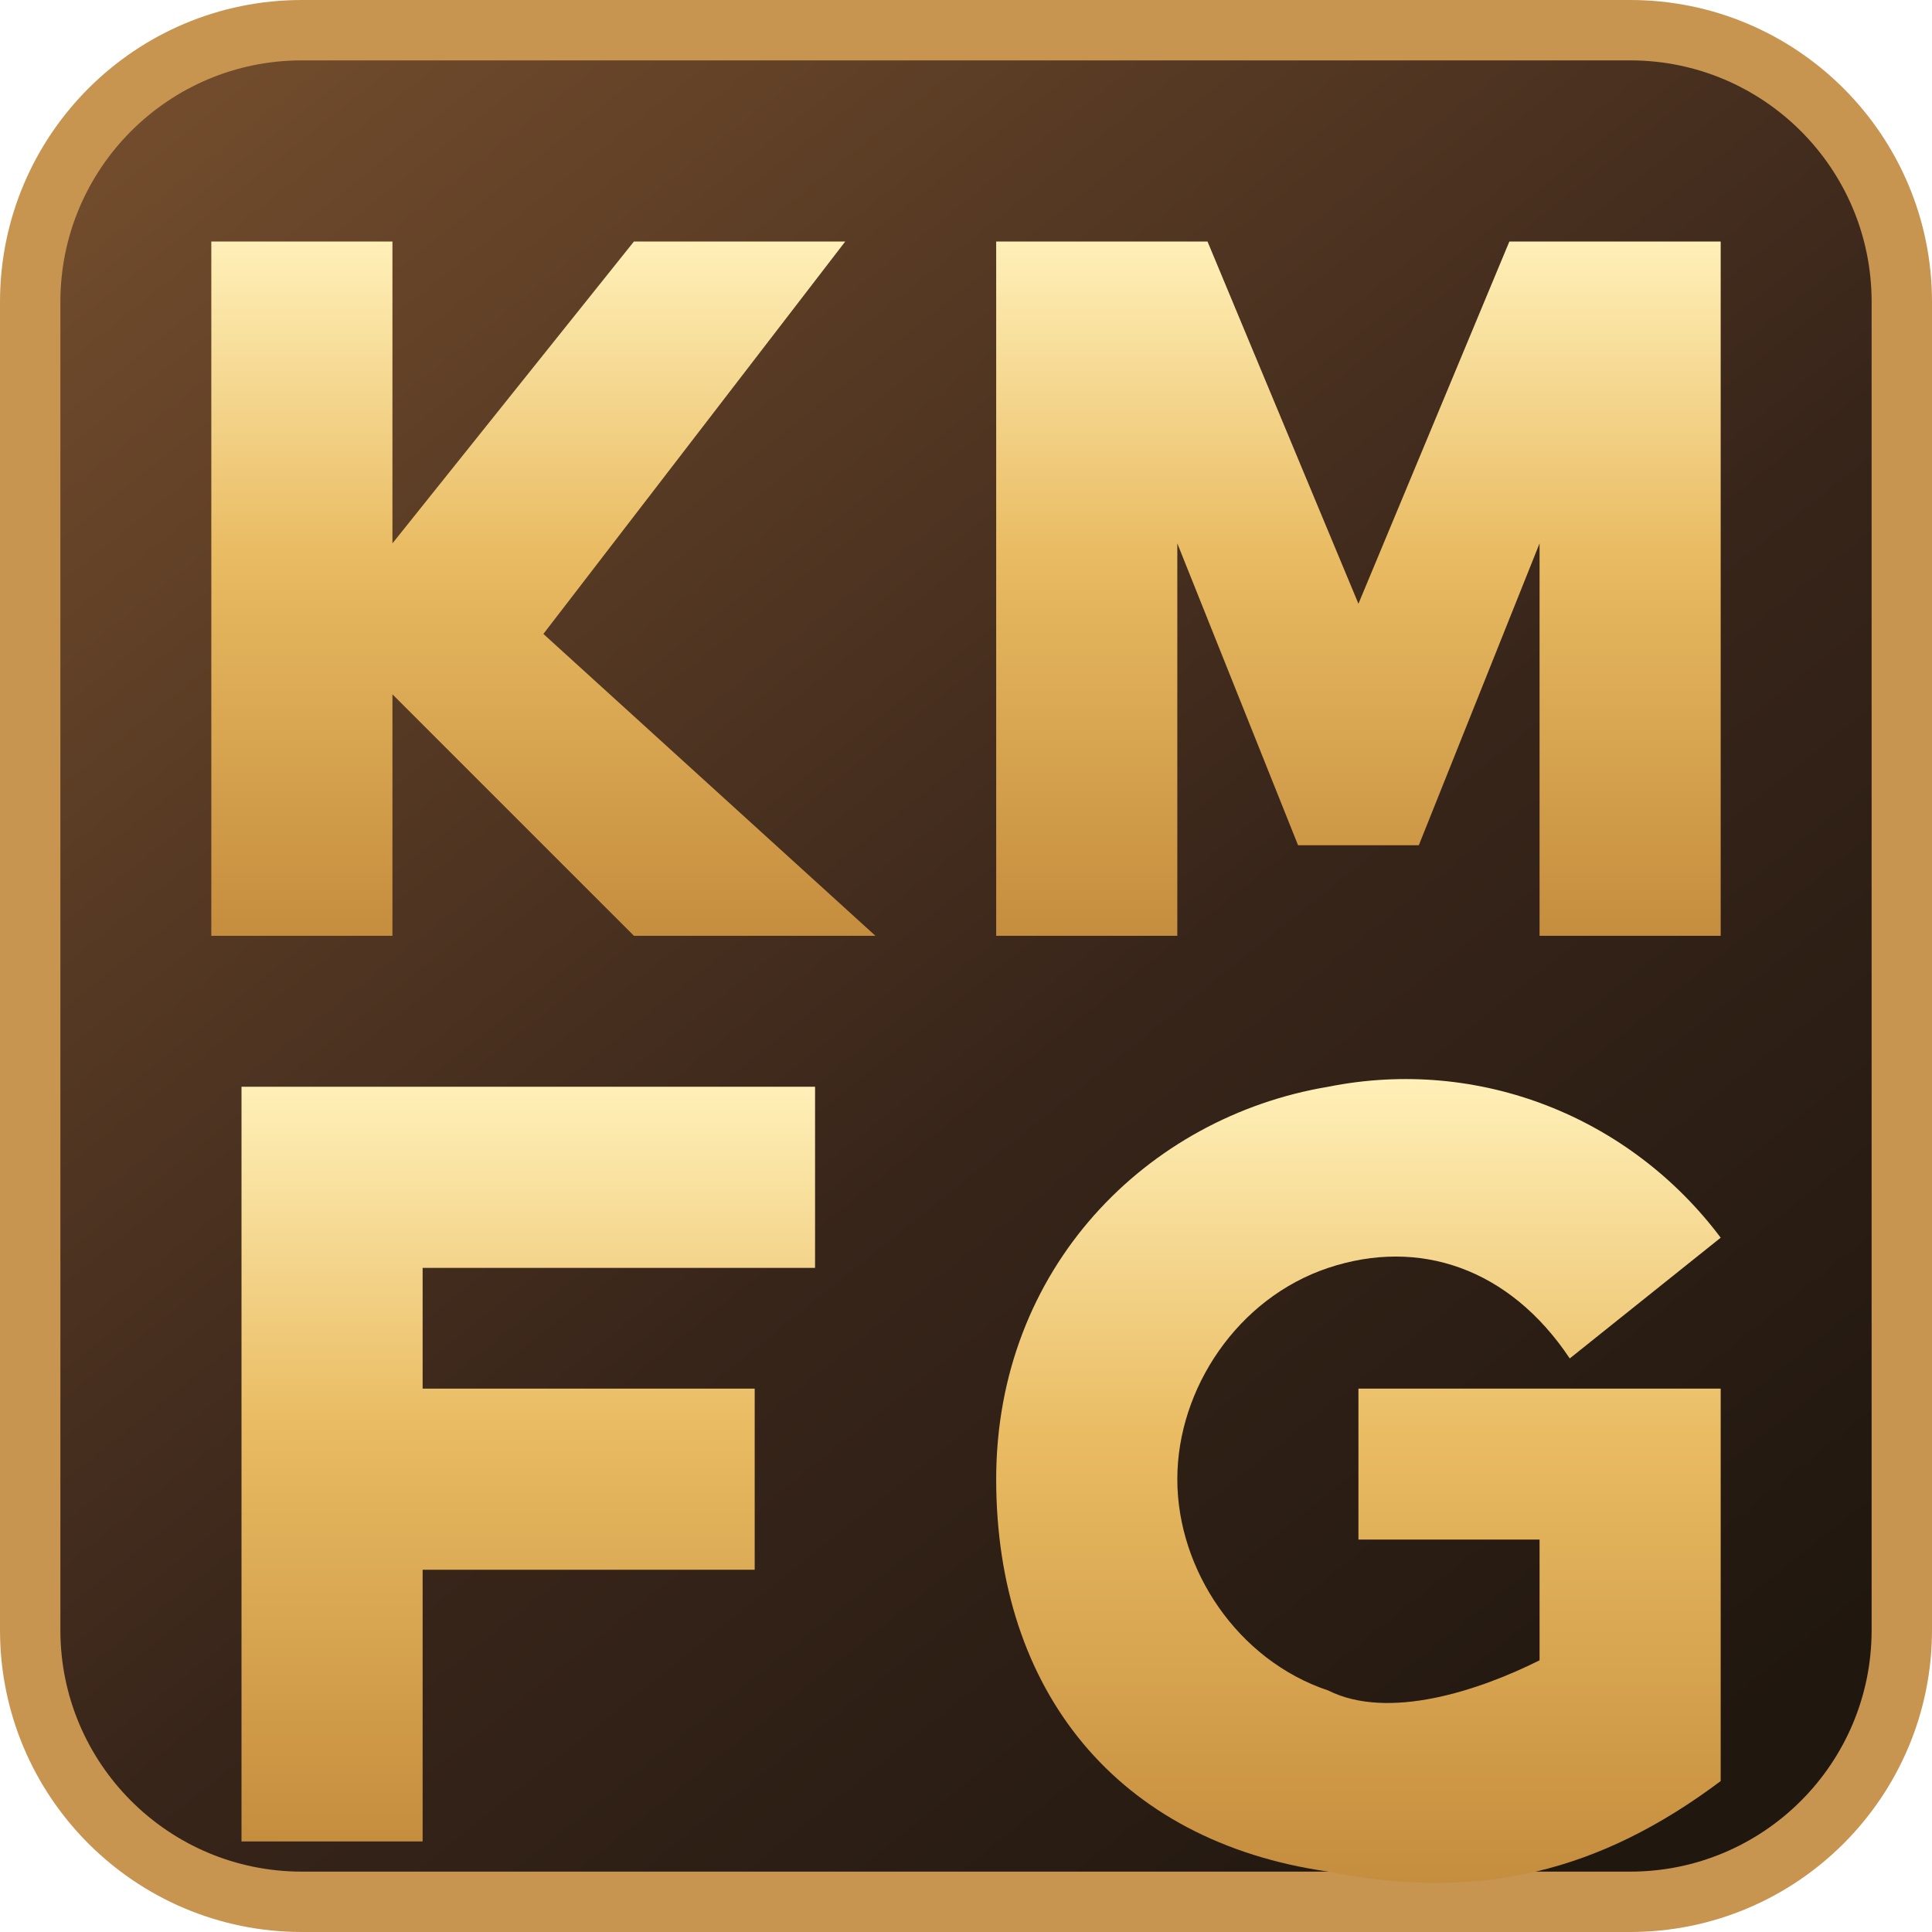
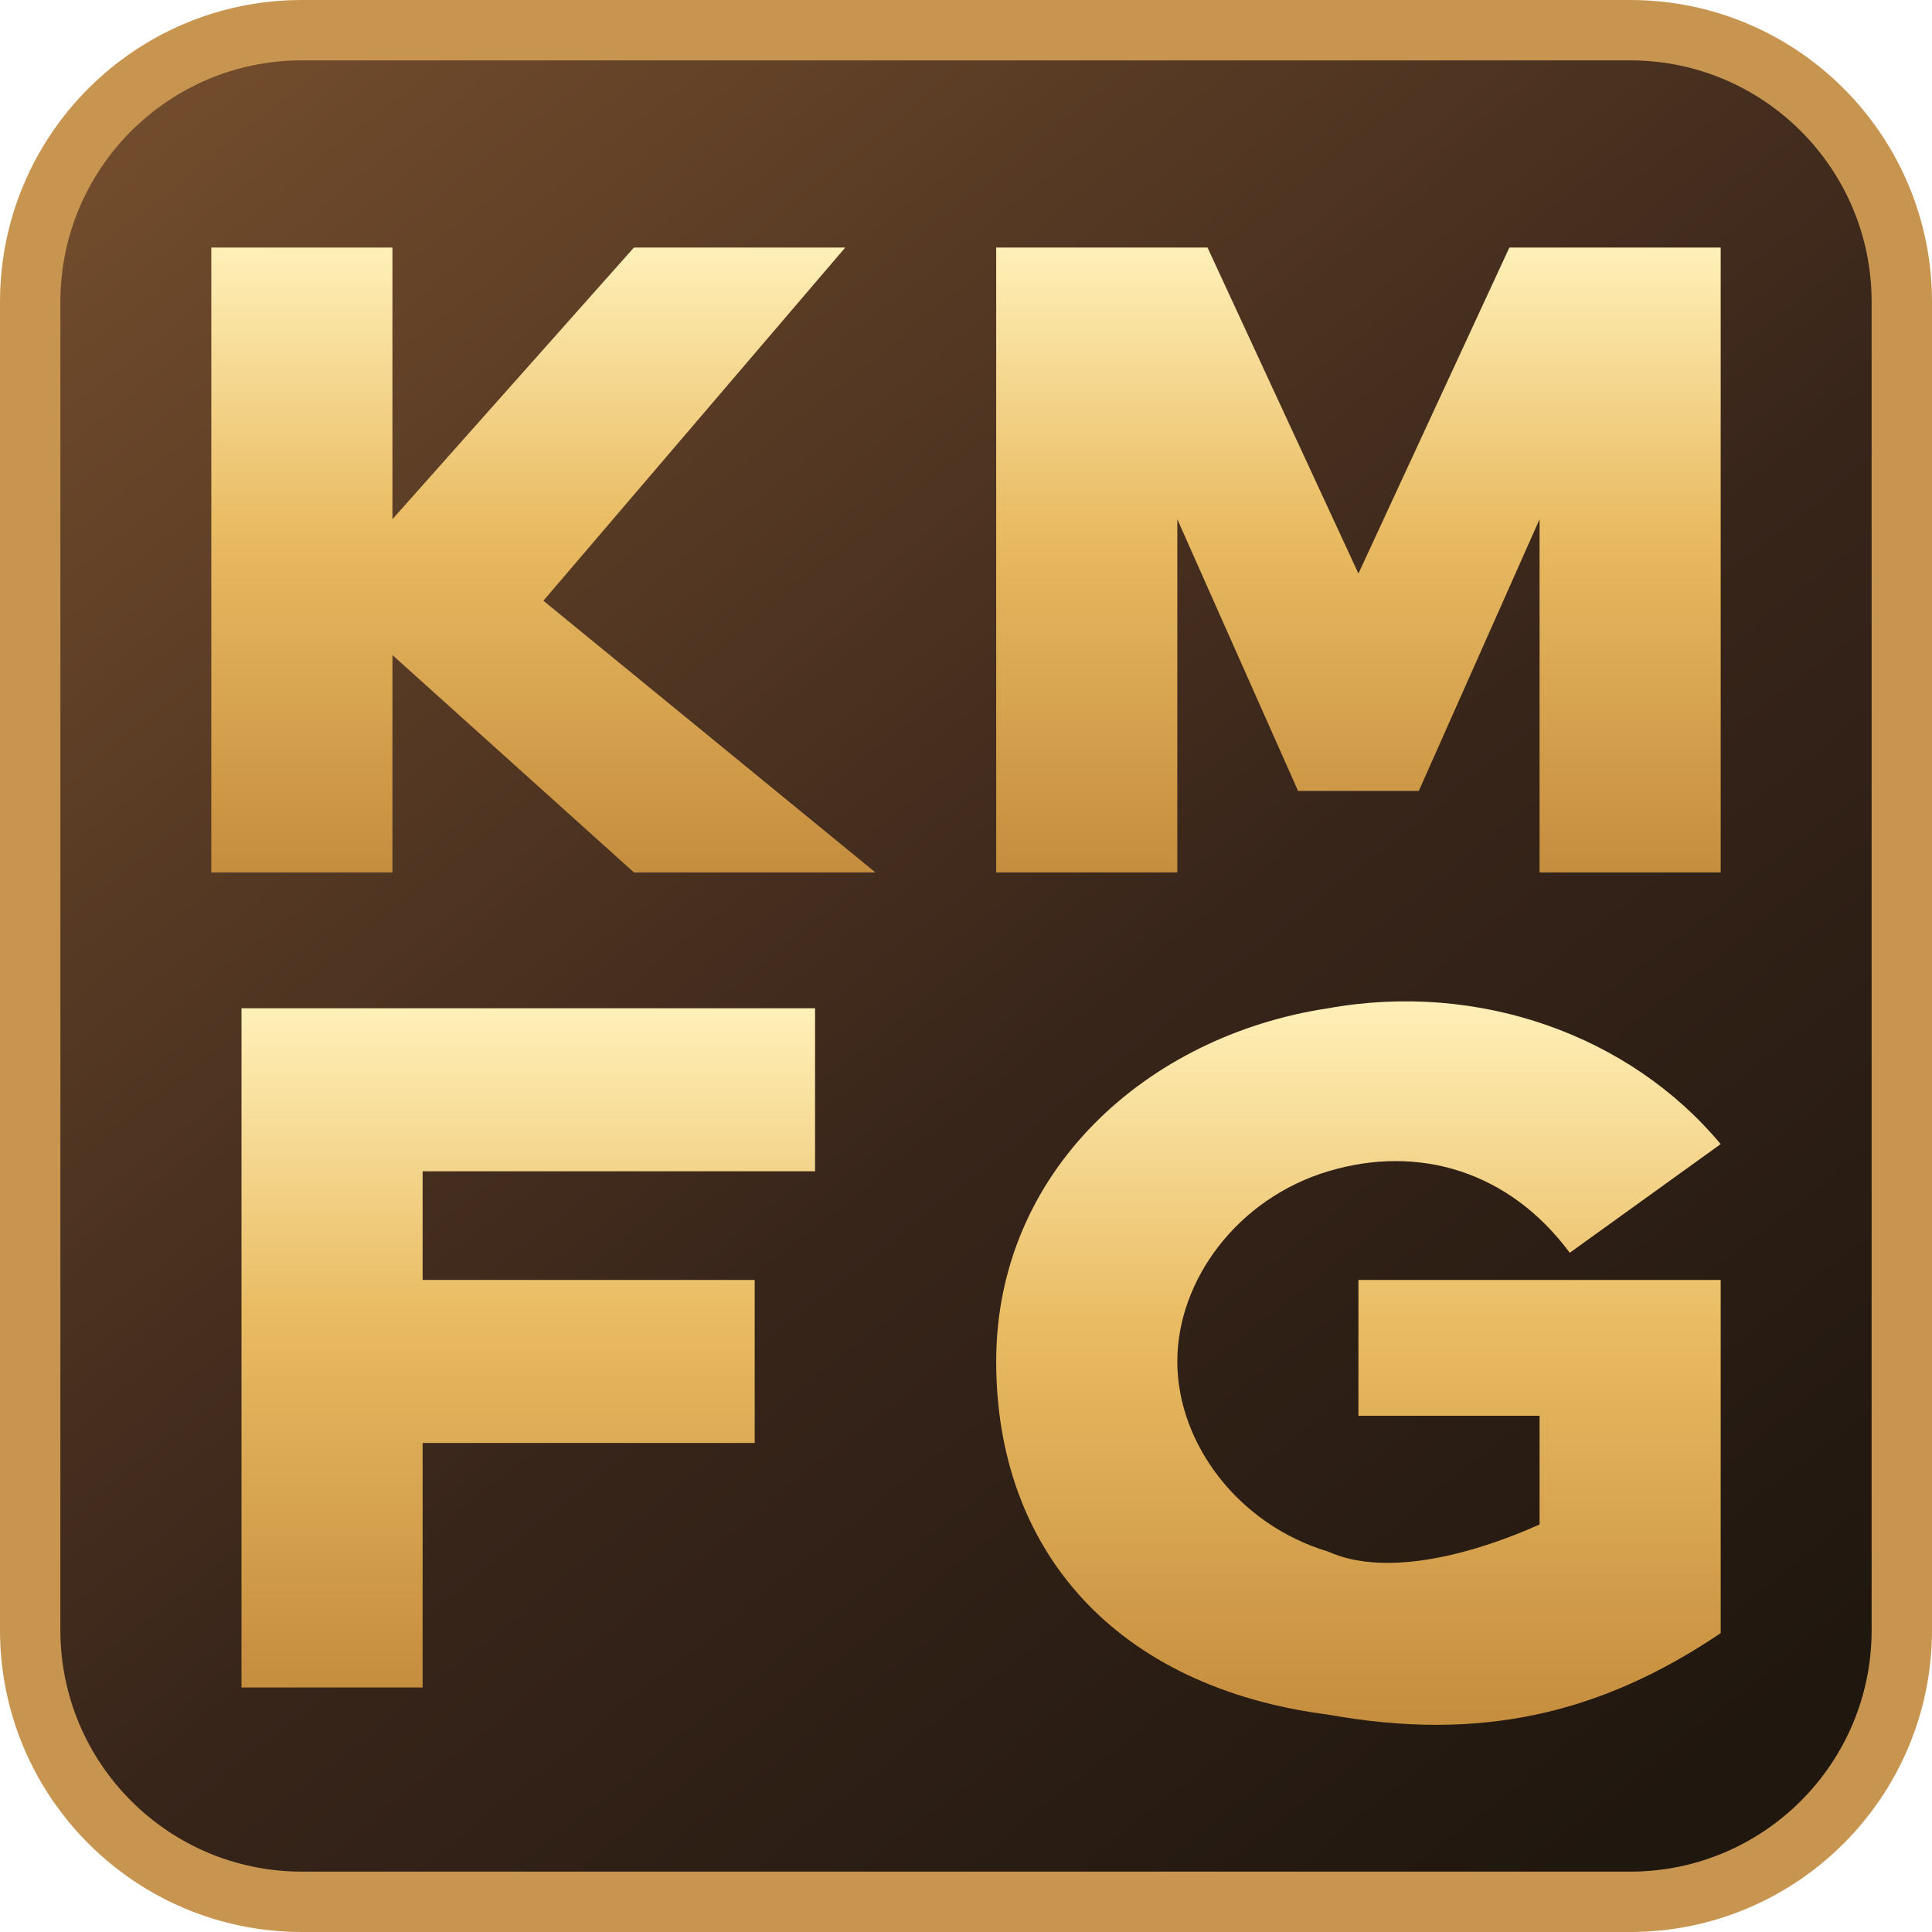
<svg xmlns="http://www.w3.org/2000/svg" viewBox="0 0 64 64">
  <defs>
    <linearGradient id="bronze" x2=".8" y2="1">
      <stop stop-color="#78502e" />
      <stop offset=".6" stop-color="#38251a" />
      <stop offset="1" stop-color="#20170f" />
    </linearGradient>
    <linearGradient id="gold" x2="0" y2="1">
      <stop stop-color="#fff0b8" />
      <stop offset=".45" stop-color="#e9bb62" />
      <stop offset="1" stop-color="#c58d3e" />
    </linearGradient>
  </defs>
  <rect x="1" y="1" width="62" height="62" rx="9" fill="url(#bronze)" stroke="#c89551" stroke-width="2" />
-   <g fill="url(#gold)">
+   <g fill="url(#gold)" transform="translate(0 1) scale(1 .9)">
    <path d="M7 8h6v10l8-10h7L18 21l11 10h-8l-8-8v8H7z" />
    <path d="M33 8h7l5 12 5-12h7v23h-6V18l-4 10h-4l-4-10v13h-6z" />
    <path d="M8 36h19v6H14v4h11v6H14v9H8z" />
    <path d="M57 41l-5 4c-2-3-5-4-8-3-3 1-5 4-5 7s2 6 5 7c2 1 5 0 7-1v-4h-6v-5h12v13c-4 3-8 4-13 3-7-1-11-6-11-13s5-12 11-13c5-1 10 1 13 5z" />
  </g>
</svg>
